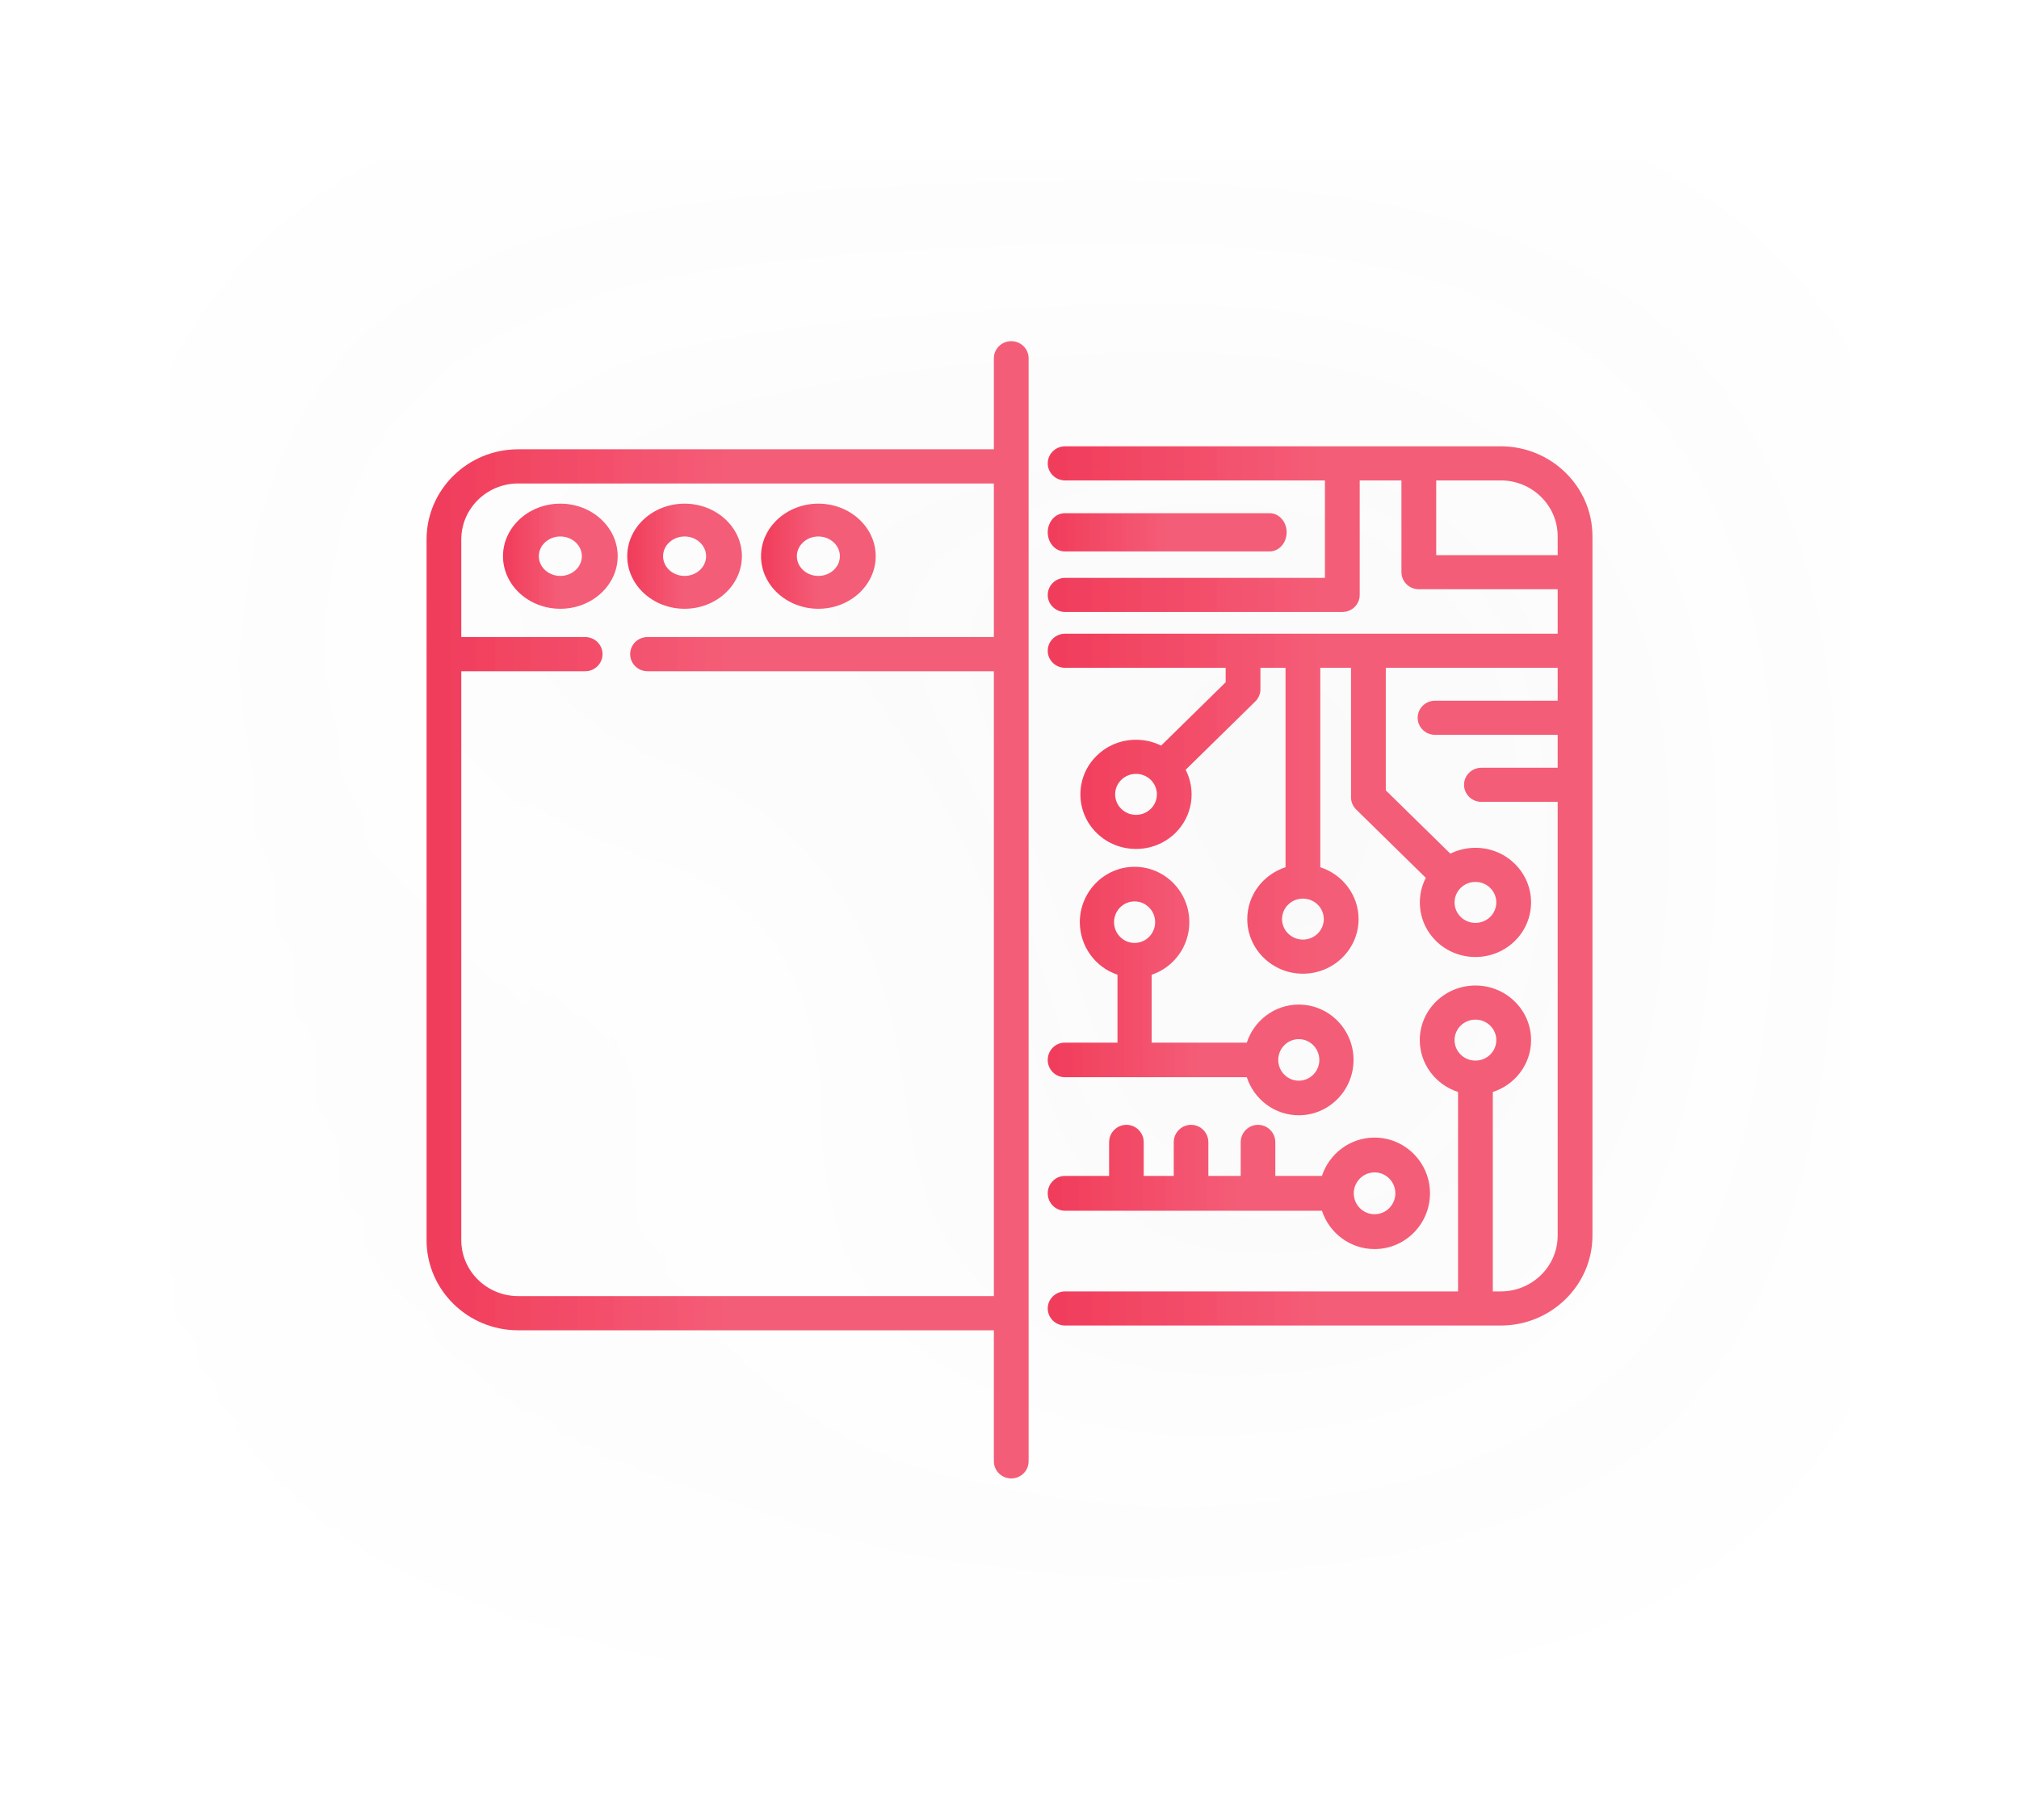
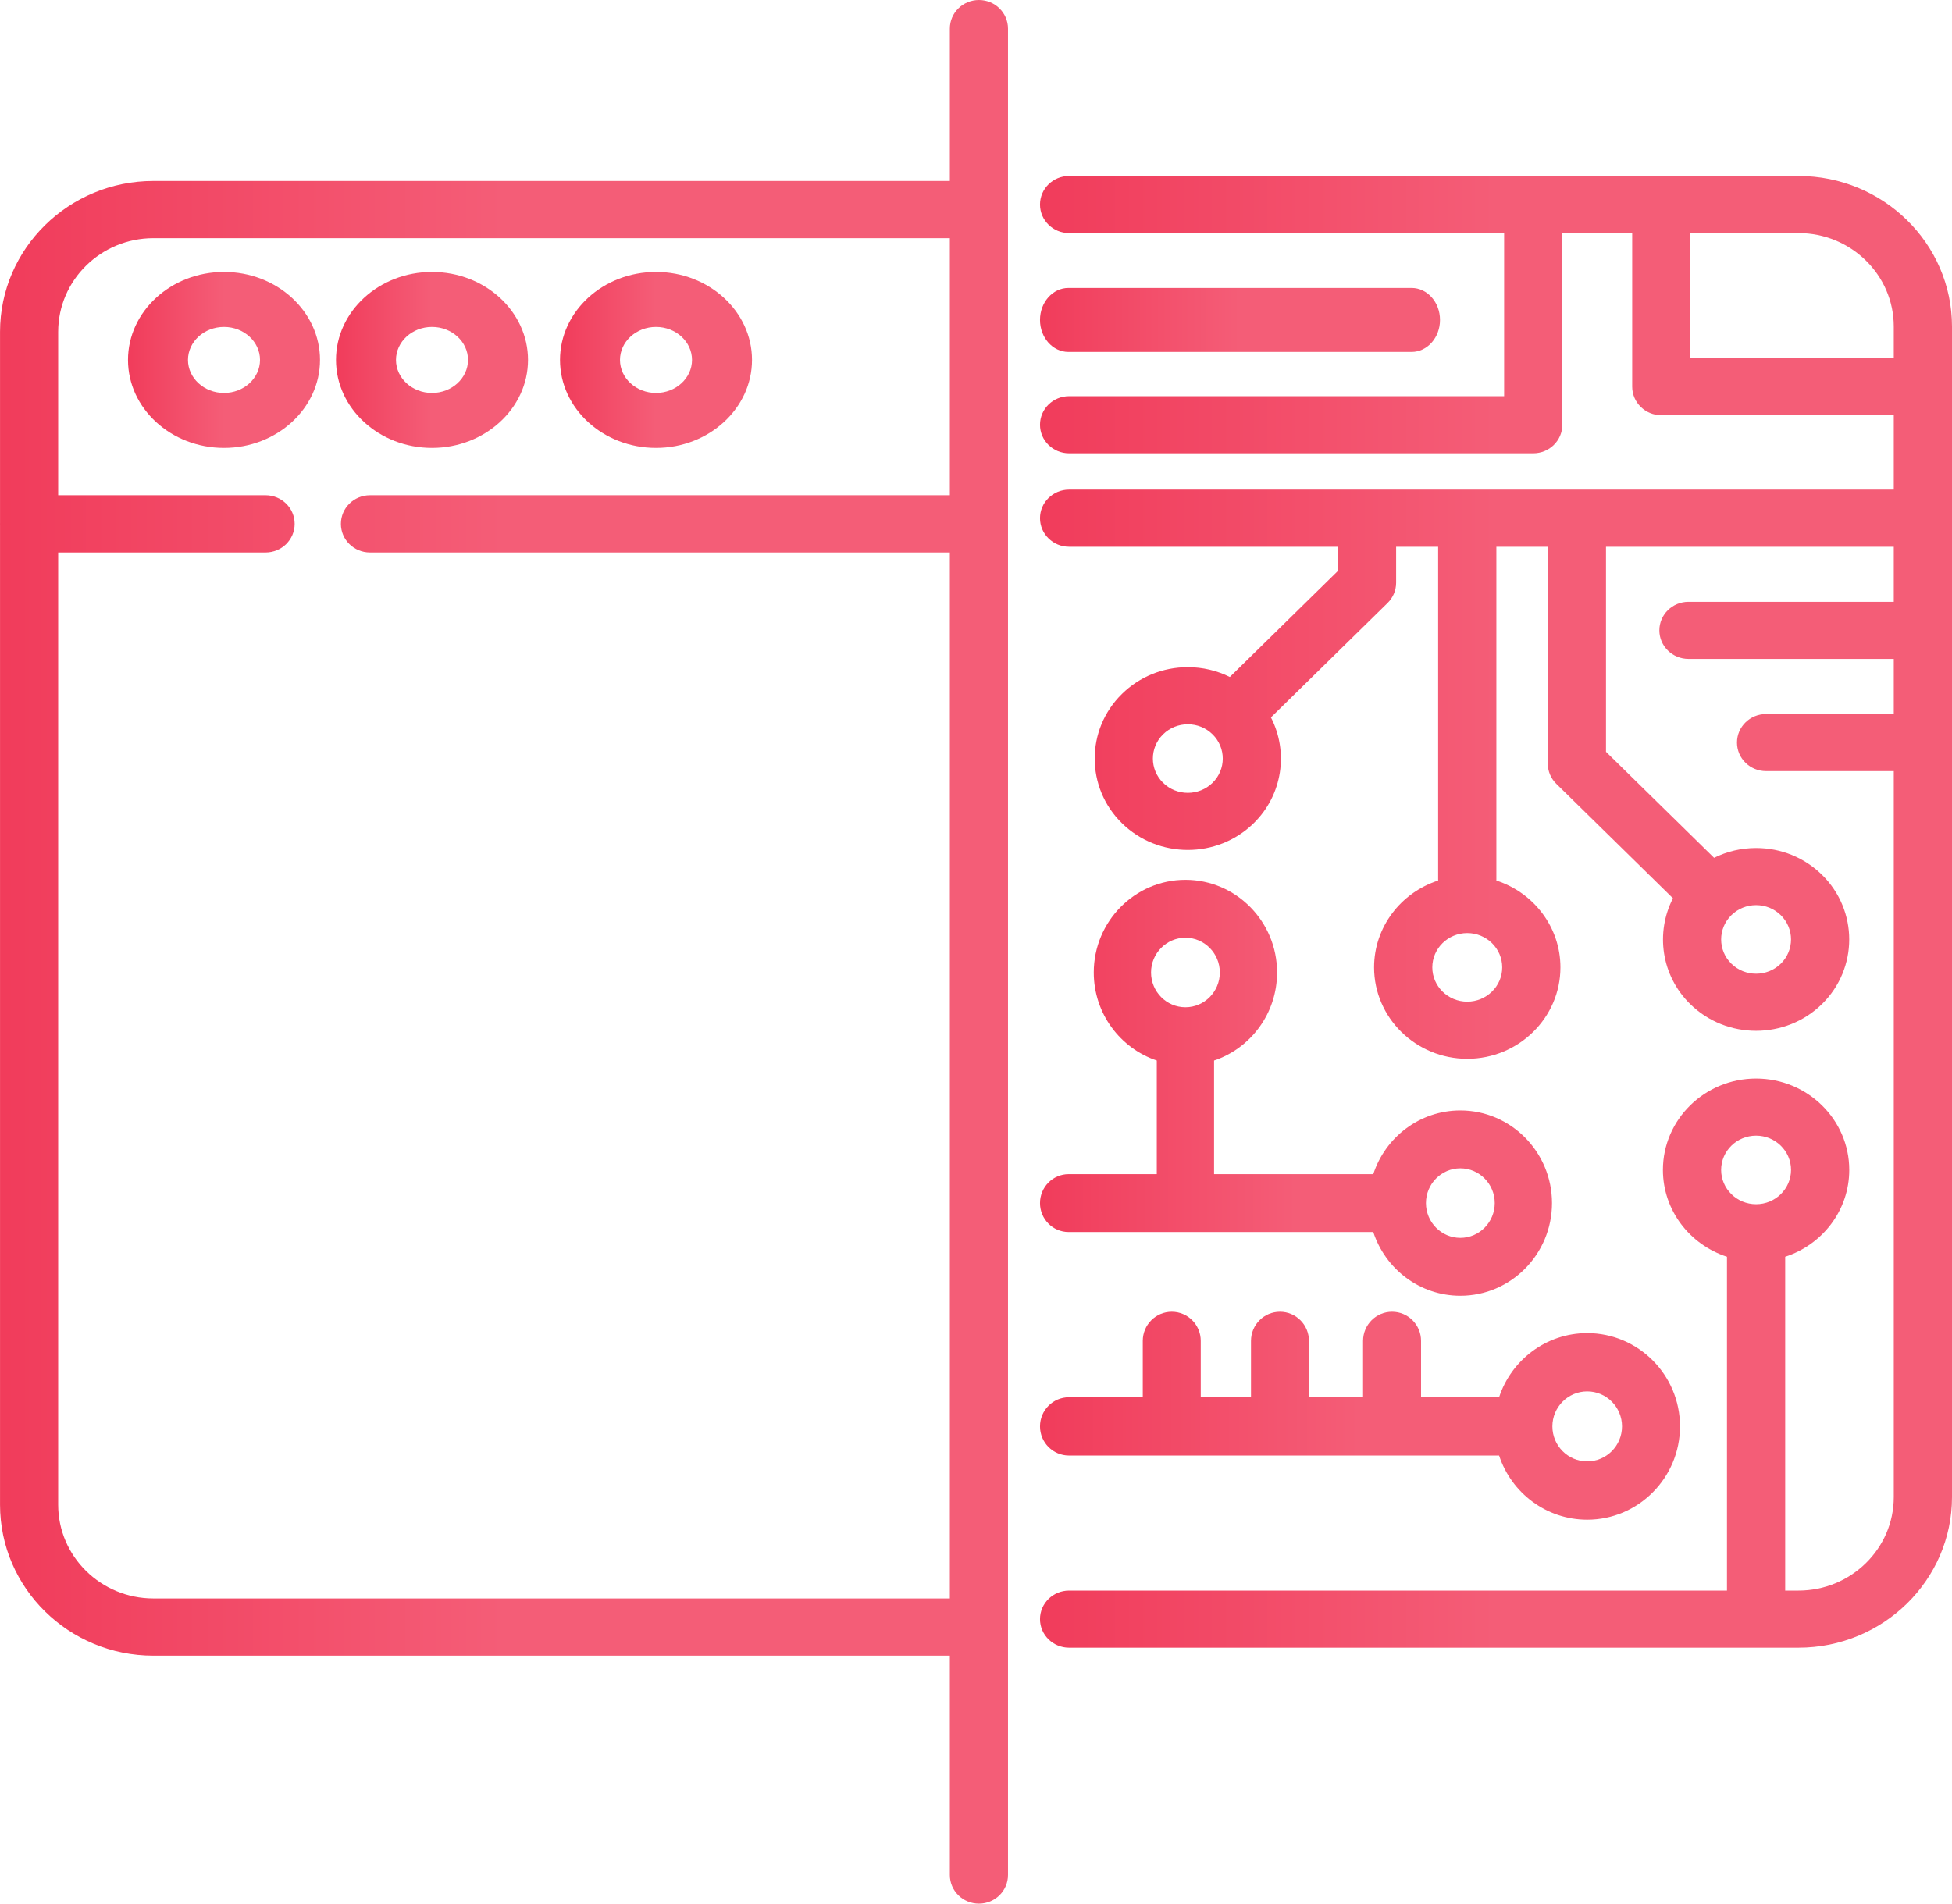
- <svg xmlns="http://www.w3.org/2000/svg" width="142px" height="128px" viewBox="0 0 142 128" version="1.1">
+ <svg xmlns="http://www.w3.org/2000/svg" width="122px" height="119px" viewBox="0 0 122 119" version="1.1">
  <defs>
-     <filter x="-22.1%" y="-16.0%" width="144.1%" height="132.0%" filterUnits="objectBoundingBox" id="filter-1">
-       <feOffset dx="0" dy="0" in="SourceAlpha" result="shadowOffsetOuter1" />
-       <feGaussianBlur stdDeviation="15" in="shadowOffsetOuter1" result="shadowBlurOuter1" />
-       <feColorMatrix values="0 0 0 0 0.216   0 0 0 0 0.216   0 0 0 0 0.216  0 0 0 0.1 0" type="matrix" in="shadowBlurOuter1" result="shadowMatrixOuter1" />
-       <feMerge>
-         <feMergeNode in="shadowMatrixOuter1" />
-         <feMergeNode in="SourceGraphic" />
-       </feMerge>
-     </filter>
+     <linearGradient x1="-2.22044605e-14%" y1="50%" x2="50%" y2="50%" id="linearGradient-1">
+       <stop stop-color="#F13C5B" offset="0%" />
+       <stop stop-color="#F45D77" offset="100%" />
+     </linearGradient>
    <linearGradient x1="-2.22044605e-14%" y1="50%" x2="50%" y2="50%" id="linearGradient-2">
      <stop stop-color="#F13C5B" offset="0%" />
      <stop stop-color="#F45D77" offset="100%" />
    </linearGradient>
    <linearGradient x1="-2.22044605e-14%" y1="50%" x2="50%" y2="50%" id="linearGradient-3">
      <stop stop-color="#F13C5B" offset="0%" />
      <stop stop-color="#F45D77" offset="100%" />
    </linearGradient>
    <linearGradient x1="-2.22044605e-14%" y1="50%" x2="50%" y2="50%" id="linearGradient-4">
      <stop stop-color="#F13C5B" offset="0%" />
      <stop stop-color="#F45D77" offset="100%" />
    </linearGradient>
    <linearGradient x1="-2.22044605e-14%" y1="50%" x2="50%" y2="50%" id="linearGradient-5">
      <stop stop-color="#F13C5B" offset="0%" />
      <stop stop-color="#F45D77" offset="100%" />
    </linearGradient>
    <linearGradient x1="-2.22044605e-14%" y1="50%" x2="50%" y2="50%" id="linearGradient-6">
      <stop stop-color="#F13C5B" offset="0%" />
      <stop stop-color="#F45D77" offset="100%" />
    </linearGradient>
-     <linearGradient x1="-2.22044605e-14%" y1="50%" x2="50%" y2="50%" id="linearGradient-7">
-       <stop stop-color="#F13C5B" offset="0%" />
-       <stop stop-color="#F45D77" offset="100%" />
-     </linearGradient>
  </defs>
-   <g id="Desktop" stroke="none" stroke-width="1" fill="none" fill-rule="evenodd">
-     <g id="Main" transform="translate(-600, -1249)" fill-rule="nonzero">
-       <g id="Technology" filter="url(#filter-1)" transform="translate(540, 1219)">
-         <g id="technology-icon" transform="translate(90, 54)">
-           <g id="Shape">
-             <path d="M9.41,11.429 C7.186,11.429 5.377,13.087 5.377,15.126 C5.377,17.165 7.186,18.824 9.41,18.824 C11.634,18.824 13.443,17.165 13.443,15.126 C13.442,13.087 11.634,11.429 9.41,11.429 Z M9.41,16.513 C8.575,16.513 7.897,15.891 7.897,15.126 C7.897,14.361 8.575,13.739 9.41,13.739 C10.244,13.739 10.923,14.361 10.923,15.126 C10.923,15.891 10.244,16.513 9.41,16.513 Z" fill="url(#linearGradient-2)" />
-             <path d="M18.148,11.429 C15.924,11.429 14.115,13.087 14.115,15.126 C14.115,17.165 15.924,18.824 18.148,18.824 C20.371,18.824 22.18,17.165 22.18,15.126 C22.18,13.087 20.371,11.429 18.148,11.429 Z M18.148,16.513 C17.313,16.513 16.635,15.891 16.635,15.126 C16.635,14.361 17.313,13.739 18.148,13.739 C18.982,13.739 19.661,14.361 19.661,15.126 C19.661,15.891 18.982,16.513 18.148,16.513 Z" fill="url(#linearGradient-2)" />
-             <path d="M27.557,11.429 C25.334,11.429 23.525,13.087 23.525,15.126 C23.525,17.165 25.334,18.824 27.557,18.824 C29.781,18.824 31.59,17.165 31.59,15.126 C31.59,13.087 29.781,11.429 27.557,11.429 Z M27.557,16.513 C26.723,16.513 26.044,15.891 26.044,15.126 C26.044,14.361 26.723,13.739 27.557,13.739 C28.392,13.739 29.07,14.361 29.07,15.126 C29.07,15.891 28.392,16.513 27.557,16.513 Z" fill="url(#linearGradient-2)" />
-             <path d="M41.123,0 C40.448,0 39.901,0.538 39.901,1.203 L39.901,7.605 L6.443,7.605 C2.891,7.605 0.001,10.449 0.001,13.946 L0.001,21.991 C0.001,21.999 0,22.007 0,22.015 C0,22.024 0.001,22.032 0.001,22.04 L0.001,63.238 C0.001,66.735 2.891,69.579 6.443,69.579 L39.901,69.579 L39.901,78.797 C39.901,79.462 40.448,80 41.123,80 C41.798,80 42.344,79.462 42.344,78.797 L42.344,1.203 C42.344,0.538 41.798,0 41.123,0 Z M39.901,20.813 L15.542,20.813 C14.867,20.813 14.32,21.352 14.32,22.016 C14.32,22.68 14.867,23.218 15.542,23.218 L39.901,23.218 L39.901,67.174 L6.443,67.174 L6.443,67.174 C4.238,67.174 2.444,65.408 2.444,63.238 L2.444,23.218 L11.157,23.218 C11.831,23.218 12.378,22.68 12.378,22.015 C12.378,21.351 11.831,20.813 11.157,20.813 L2.444,20.813 L2.444,13.946 C2.444,11.776 4.238,10.01 6.443,10.01 L39.901,10.01 L39.901,20.813 Z" fill="url(#linearGradient-3)" />
-             <path d="M82,13.724 C82,10.234 79.107,7.395 75.552,7.395 L44.911,7.395 C44.236,7.395 43.689,7.932 43.689,8.595 C43.689,9.258 44.236,9.795 44.911,9.795 L63.186,9.795 L63.186,16.65 L44.911,16.65 C44.236,16.65 43.689,17.188 43.689,17.85 C43.689,18.513 44.236,19.05 44.911,19.05 L64.408,19.05 C65.084,19.05 65.631,18.513 65.631,17.85 L65.631,9.795 L68.566,9.795 L68.566,16.25 C68.566,16.913 69.113,17.45 69.788,17.45 L79.554,17.45 L79.554,20.577 L44.911,20.577 C44.236,20.577 43.689,21.114 43.689,21.777 C43.689,22.44 44.236,22.977 44.911,22.977 L56.203,22.977 L56.203,23.994 L51.663,28.45 C51.123,28.181 50.522,28.038 49.898,28.038 C48.853,28.038 47.87,28.437 47.13,29.163 C45.604,30.661 45.604,33.098 47.13,34.596 C47.894,35.344 48.896,35.719 49.898,35.719 C50.9,35.719 51.903,35.345 52.666,34.596 C53.89,33.394 54.13,31.589 53.39,30.149 L58.291,25.34 C58.52,25.114 58.649,24.809 58.649,24.491 L58.649,22.977 L60.414,22.977 L60.414,37.005 C58.853,37.51 57.723,38.954 57.723,40.654 C57.723,42.772 59.479,44.495 61.637,44.495 C63.795,44.495 65.551,42.772 65.551,40.654 C65.551,38.955 64.42,37.511 62.859,37.005 L62.859,22.977 L65.02,22.977 L65.02,32.092 C65.02,32.41 65.148,32.715 65.378,32.94 L70.278,37.75 C69.539,39.19 69.778,40.995 71.002,42.196 C71.766,42.945 72.768,43.32 73.77,43.32 C74.773,43.32 75.775,42.945 76.538,42.196 C78.064,40.698 78.064,38.261 76.538,36.764 C75.799,36.038 74.816,35.638 73.77,35.638 C73.147,35.638 72.546,35.781 72.005,36.05 L67.465,31.595 L67.465,22.977 L79.554,22.977 L79.554,25.291 L70.93,25.291 C70.254,25.291 69.707,25.828 69.707,26.491 C69.707,27.154 70.254,27.691 70.93,27.691 L79.554,27.691 L79.554,30.007 L74.19,30.007 C73.515,30.007 72.968,30.544 72.968,31.207 C72.968,31.869 73.515,32.407 74.19,32.407 L79.554,32.407 L79.554,62.915 C79.554,65.081 77.759,66.844 75.552,66.844 L74.993,66.844 L74.993,52.815 C76.554,52.309 77.684,50.865 77.684,49.166 C77.684,47.048 75.928,45.325 73.77,45.325 C71.612,45.325 69.856,47.048 69.856,49.166 C69.856,50.865 70.986,52.31 72.547,52.815 L72.547,66.844 L44.911,66.844 C44.236,66.844 43.689,67.381 43.689,68.044 C43.689,68.706 44.236,69.244 44.911,69.244 L75.552,69.244 C79.107,69.244 82,66.405 82,62.915 L82,16.297 L82,16.297 C82,16.281 82,13.724 82,13.724 Z M50.937,32.898 C50.364,33.46 49.433,33.46 48.86,32.898 C48.287,32.336 48.287,31.422 48.86,30.86 C49.137,30.588 49.506,30.438 49.898,30.438 C50.29,30.438 50.659,30.588 50.936,30.86 C51.509,31.422 51.509,32.336 50.937,32.898 Z M63.105,40.654 C63.105,41.448 62.446,42.095 61.637,42.095 C60.827,42.095 60.168,41.448 60.168,40.654 C60.168,39.859 60.827,39.212 61.637,39.212 C62.446,39.212 63.105,39.859 63.105,40.654 Z M72.732,38.461 C73.009,38.188 73.378,38.038 73.77,38.038 C74.162,38.038 74.531,38.188 74.808,38.461 C75.381,39.023 75.381,39.937 74.808,40.499 C74.236,41.061 73.304,41.061 72.732,40.499 C72.159,39.937 72.159,39.023 72.732,38.461 Z M73.77,50.607 C72.96,50.607 72.302,49.961 72.302,49.166 C72.302,48.371 72.96,47.725 73.77,47.725 C74.58,47.725 75.239,48.371 75.239,49.166 C75.239,49.961 74.58,50.607 73.77,50.607 Z M79.554,15.05 L71.011,15.05 L71.011,9.795 L75.552,9.795 C77.759,9.795 79.554,11.558 79.554,13.724 L79.554,15.05 Z" fill="url(#linearGradient-4)" />
-             <path d="M66.676,56.023 C64.952,56.023 63.486,57.156 62.974,58.719 L59.696,58.719 L59.696,56.351 C59.696,55.674 59.151,55.126 58.478,55.126 C57.805,55.126 57.26,55.675 57.26,56.351 L57.26,58.719 L54.987,58.719 L54.987,56.351 C54.987,55.674 54.442,55.126 53.77,55.126 C53.097,55.126 52.552,55.675 52.552,56.351 L52.552,58.719 L50.441,58.719 L50.441,56.351 C50.441,55.674 49.896,55.126 49.224,55.126 C48.551,55.126 48.006,55.675 48.006,56.351 L48.006,58.719 L44.906,58.719 C44.233,58.719 43.689,59.268 43.689,59.944 C43.689,60.621 44.234,61.169 44.906,61.169 L62.974,61.169 C63.487,62.733 64.952,63.866 66.676,63.866 C68.825,63.866 70.574,62.106 70.574,59.944 C70.574,57.782 68.825,56.023 66.676,56.023 Z M66.676,61.415 C65.869,61.415 65.213,60.755 65.213,59.944 C65.213,59.133 65.869,58.473 66.676,58.473 C67.482,58.473 68.138,59.133 68.138,59.944 C68.138,60.755 67.482,61.415 66.676,61.415 Z" fill="url(#linearGradient-5)" />
-             <path d="M61.346,46.666 C59.643,46.666 58.195,47.79 57.689,49.343 L51.001,49.343 L51.001,44.567 C52.536,44.055 53.648,42.591 53.648,40.869 C53.648,38.722 51.921,36.975 49.798,36.975 C47.674,36.975 45.947,38.722 45.947,40.869 C45.947,42.591 47.059,44.055 48.595,44.567 L48.595,49.343 L44.891,49.343 L44.891,49.343 C44.227,49.343 43.689,49.888 43.689,50.56 C43.689,51.232 44.227,51.776 44.891,51.776 L57.689,51.776 C58.195,53.329 59.643,54.454 61.346,54.454 C63.469,54.454 65.197,52.707 65.197,50.56 C65.197,48.413 63.469,46.666 61.346,46.666 Z M49.798,42.33 C49.001,42.33 48.353,41.674 48.353,40.869 C48.353,40.063 49.001,39.408 49.798,39.408 C50.594,39.408 51.243,40.063 51.243,40.869 C51.243,41.674 50.594,42.33 49.798,42.33 Z M61.346,52.021 C60.549,52.021 59.901,51.365 59.901,50.56 C59.901,49.754 60.549,49.099 61.346,49.099 C62.143,49.099 62.791,49.754 62.791,50.56 C62.791,51.365 62.143,52.021 61.346,52.021 Z" fill="url(#linearGradient-6)" />
-             <path d="M59.298,12.101 L44.882,12.101 C44.223,12.101 43.689,12.703 43.689,13.445 C43.689,14.188 44.223,14.79 44.882,14.79 L59.298,14.79 C59.958,14.79 60.492,14.188 60.492,13.445 C60.492,12.703 59.958,12.101 59.298,12.101 Z" fill="url(#linearGradient-7)" />
-           </g>
-         </g>
-       </g>
-     </g>
+   <g id="Shape" stroke="none" stroke-width="1" fill="none" fill-rule="evenodd">
+     <path d="M14,17 C10.692,17 8,19.467 8,22.5 C8,25.533 10.692,28 14,28 C17.308,28 20,25.533 20,22.5 C20,19.467 17.308,17 14,17 Z M14,24.564 C12.759,24.564 11.749,23.638 11.749,22.5 C11.749,21.362 12.759,20.436 14,20.436 C15.241,20.436 16.251,21.362 16.251,22.5 C16.251,23.638 15.241,24.564 14,24.564 Z" fill="url(#linearGradient-1)" fill-rule="nonzero" />
+     <path d="M27,17 C23.692,17 21,19.468 21,22.5 C21,25.533 23.691,28 27,28 C30.308,28 33,25.533 33,22.5 C33,19.467 30.308,17 27,17 Z M27,24.564 C25.759,24.564 24.749,23.638 24.749,22.5 C24.749,21.362 25.759,20.436 27,20.436 C28.241,20.436 29.251,21.362 29.251,22.5 C29.251,23.638 28.241,24.564 27,24.564 Z" fill="url(#linearGradient-1)" fill-rule="nonzero" />
+     <path d="M41,17 C37.692,17 35,19.467 35,22.5 C35,25.533 37.692,28 41,28 C44.308,28 47,25.533 47,22.5 C47,19.467 44.308,17 41,17 Z M41,24.564 C39.758,24.564 38.749,23.638 38.749,22.5 C38.749,21.362 39.758,20.436 41,20.436 C42.241,20.436 43.251,21.362 43.251,22.5 C43.251,23.638 42.241,24.564 41,24.564 Z" fill="url(#linearGradient-1)" fill-rule="nonzero" />
+     <path d="M61.183,0 C60.179,0 59.365,0.801 59.365,1.789 L59.365,11.312 L9.585,11.312 C4.301,11.312 0.002,15.543 0.002,20.745 L0.002,32.711 C0.002,32.724 0,32.736 0,32.748 C0,32.76 0.002,32.772 0.002,32.785 L0.002,94.066 C0.002,99.268 4.301,103.499 9.585,103.499 L59.365,103.499 L59.365,117.211 C59.365,118.199 60.179,119 61.183,119 C62.187,119 63,118.199 63,117.211 L63,1.789 C63,0.801 62.187,0 61.183,0 Z M59.365,30.959 L23.123,30.959 C22.119,30.959 21.306,31.76 21.306,32.748 C21.306,33.736 22.119,34.537 23.123,34.537 L59.365,34.537 L59.365,99.922 L9.585,99.922 L9.585,99.922 C6.305,99.922 3.636,97.295 3.636,94.066 L3.636,34.537 L16.599,34.537 C17.603,34.537 18.416,33.736 18.416,32.748 C18.416,31.76 17.603,30.959 16.599,30.959 L3.636,30.959 L3.636,20.745 C3.636,17.516 6.305,14.89 9.585,14.89 L59.365,14.89 L59.365,30.959 Z" fill="url(#linearGradient-2)" fill-rule="nonzero" />
+     <path d="M122,20.414 C122,15.223 117.696,11 112.406,11 L66.819,11 C65.814,11 65,11.799 65,12.785 C65,13.771 65.814,14.57 66.819,14.57 L94.008,14.57 L94.008,24.767 L66.819,24.767 C65.814,24.767 65,25.567 65,26.552 C65,27.538 65.814,28.337 66.819,28.337 L95.827,28.337 C96.832,28.337 97.646,27.538 97.646,26.552 L97.646,14.571 L102.012,14.571 L102.012,24.172 C102.012,25.158 102.827,25.957 103.831,25.957 L118.361,25.957 L118.361,30.608 L66.819,30.608 C65.814,30.608 65,31.407 65,32.393 C65,33.379 65.814,34.178 66.819,34.178 L83.619,34.178 L83.619,35.691 L76.865,42.319 C76.06,41.919 75.166,41.706 74.239,41.706 C72.683,41.706 71.221,42.3 70.121,43.38 C67.851,45.608 67.851,49.233 70.121,51.461 C71.256,52.575 72.747,53.132 74.239,53.132 C75.73,53.132 77.221,52.575 78.357,51.461 C80.178,49.674 80.534,46.989 79.434,44.847 L86.725,37.693 C87.066,37.358 87.258,36.904 87.258,36.43 L87.258,34.178 L89.884,34.178 L89.884,55.045 C87.562,55.797 85.88,57.945 85.88,60.472 C85.88,63.623 88.492,66.187 91.703,66.187 C94.914,66.187 97.527,63.623 97.527,60.472 C97.527,57.945 95.845,55.797 93.523,55.045 L93.523,34.178 L96.737,34.178 L96.737,47.736 C96.737,48.21 96.928,48.664 97.269,48.998 L104.56,56.153 C103.46,58.295 103.817,60.98 105.638,62.767 C106.773,63.881 108.264,64.438 109.756,64.438 C111.247,64.438 112.738,63.881 113.874,62.767 C116.144,60.539 116.144,56.914 113.874,54.686 C112.774,53.606 111.311,53.012 109.756,53.012 C108.828,53.012 107.934,53.225 107.13,53.625 L100.375,46.997 L100.375,34.178 L118.361,34.178 L118.361,37.62 L105.53,37.62 C104.525,37.62 103.71,38.42 103.71,39.405 C103.71,40.391 104.525,41.19 105.53,41.19 L118.361,41.19 L118.361,44.635 L110.381,44.635 C109.376,44.635 108.562,45.434 108.562,46.42 C108.562,47.406 109.376,48.205 110.381,48.205 L118.361,48.205 L118.361,93.586 C118.361,96.808 115.69,99.43 112.406,99.43 L111.575,99.43 L111.575,78.562 C113.897,77.81 115.579,75.662 115.579,73.135 C115.579,69.984 112.966,67.421 109.755,67.421 C106.544,67.421 103.932,69.984 103.932,73.135 C103.932,75.662 105.614,77.81 107.936,78.562 L107.936,99.43 L66.819,99.43 C65.814,99.43 65,100.229 65,101.215 C65,102.201 65.814,103 66.819,103 L112.406,103 C117.696,103 122,98.777 122,93.586 L122,24.241 L122,24.241 C122,24.218 122,20.414 122,20.414 Z M75.784,48.936 C74.932,49.772 73.546,49.772 72.694,48.936 C71.842,48.1 71.842,46.74 72.694,45.904 C73.107,45.499 73.655,45.276 74.239,45.276 C74.822,45.276 75.371,45.499 75.783,45.904 C76.636,46.74 76.636,48.1 75.784,48.936 Z M93.888,60.472 C93.888,61.654 92.908,62.616 91.703,62.616 C90.498,62.616 89.519,61.654 89.519,60.472 C89.519,59.29 90.498,58.328 91.703,58.328 C92.908,58.328 93.888,59.29 93.888,60.472 Z M108.211,57.21 C108.624,56.805 109.172,56.582 109.755,56.582 C110.339,56.582 110.888,56.805 111.3,57.21 C112.152,58.046 112.152,59.406 111.3,60.242 C110.448,61.078 109.063,61.078 108.211,60.242 C107.359,59.406 107.359,58.046 108.211,57.21 Z M109.756,75.278 C108.551,75.278 107.571,74.316 107.571,73.134 C107.571,71.952 108.551,70.991 109.756,70.991 C110.96,70.991 111.94,71.952 111.94,73.134 C111.94,74.317 110.96,75.278 109.756,75.278 Z M118.361,22.387 L105.651,22.387 L105.651,14.571 L112.406,14.571 C115.69,14.571 118.361,17.192 118.361,20.414 L118.361,22.387 Z" fill="url(#linearGradient-3)" fill-rule="nonzero" />
+     <path d="M99.2,83.335 C96.636,83.335 94.455,85.019 93.693,87.345 L88.816,87.345 L88.816,83.822 C88.816,82.816 88.005,82 87.004,82 C86.003,82 85.192,82.816 85.192,83.822 L85.192,87.345 L81.81,87.345 L81.81,83.822 C81.81,82.816 80.999,82 79.999,82 C78.998,82 78.187,82.816 78.187,83.822 L78.187,87.345 L75.047,87.345 L75.047,83.822 C75.047,82.816 74.236,82 73.235,82 C72.234,82 71.423,82.816 71.423,83.822 L71.423,87.345 L66.812,87.345 C65.811,87.345 65,88.161 65,89.167 C65,90.174 65.811,90.989 66.812,90.989 L93.693,90.989 C94.456,93.316 96.636,95 99.201,95 C102.398,95 105,92.383 105,89.167 C105,85.951 102.398,83.335 99.2,83.335 Z M99.2,91.355 C98,91.355 97.024,90.374 97.024,89.167 C97.024,87.96 98,86.979 99.2,86.979 C100.4,86.979 101.376,87.96 101.376,89.167 C101.376,90.374 100.4,91.355 99.2,91.355 Z" fill="url(#linearGradient-4)" fill-rule="nonzero" />
+     <path d="M91.271,69.415 C88.737,69.415 86.583,71.088 85.83,73.398 L75.879,73.398 L75.879,66.294 C78.164,65.532 79.818,63.354 79.818,60.792 C79.818,57.598 77.248,55 74.089,55 C70.93,55 68.36,57.599 68.36,60.792 C68.36,63.354 70.014,65.532 72.299,66.294 L72.299,73.398 L66.79,73.398 L66.79,73.398 C65.801,73.398 65,74.208 65,75.208 C65,76.207 65.801,77.017 66.79,77.017 L85.83,77.017 C86.583,79.328 88.737,81 91.271,81 C94.43,81 97,78.402 97,75.208 C97,72.014 94.43,69.415 91.271,69.415 Z M74.089,62.966 C72.904,62.966 71.94,61.991 71.94,60.792 C71.94,59.594 72.904,58.619 74.089,58.619 C75.275,58.619 76.239,59.594 76.239,60.792 C76.239,61.991 75.275,62.966 74.089,62.966 Z M91.271,77.381 C90.086,77.381 89.122,76.406 89.122,75.208 C89.122,74.009 90.086,73.034 91.271,73.034 C92.456,73.034 93.421,74.009 93.421,75.208 C93.421,76.406 92.456,77.381 91.271,77.381 Z" fill="url(#linearGradient-5)" fill-rule="nonzero" />
+     <path d="M88.224,18 L66.776,18 C65.795,18 65,18.896 65,20 C65,21.104 65.795,22 66.776,22 L88.224,22 C89.205,22 90,21.104 90,20 C90,18.895 89.205,18 88.224,18 Z" fill="url(#linearGradient-6)" fill-rule="nonzero" />
  </g>
</svg>
